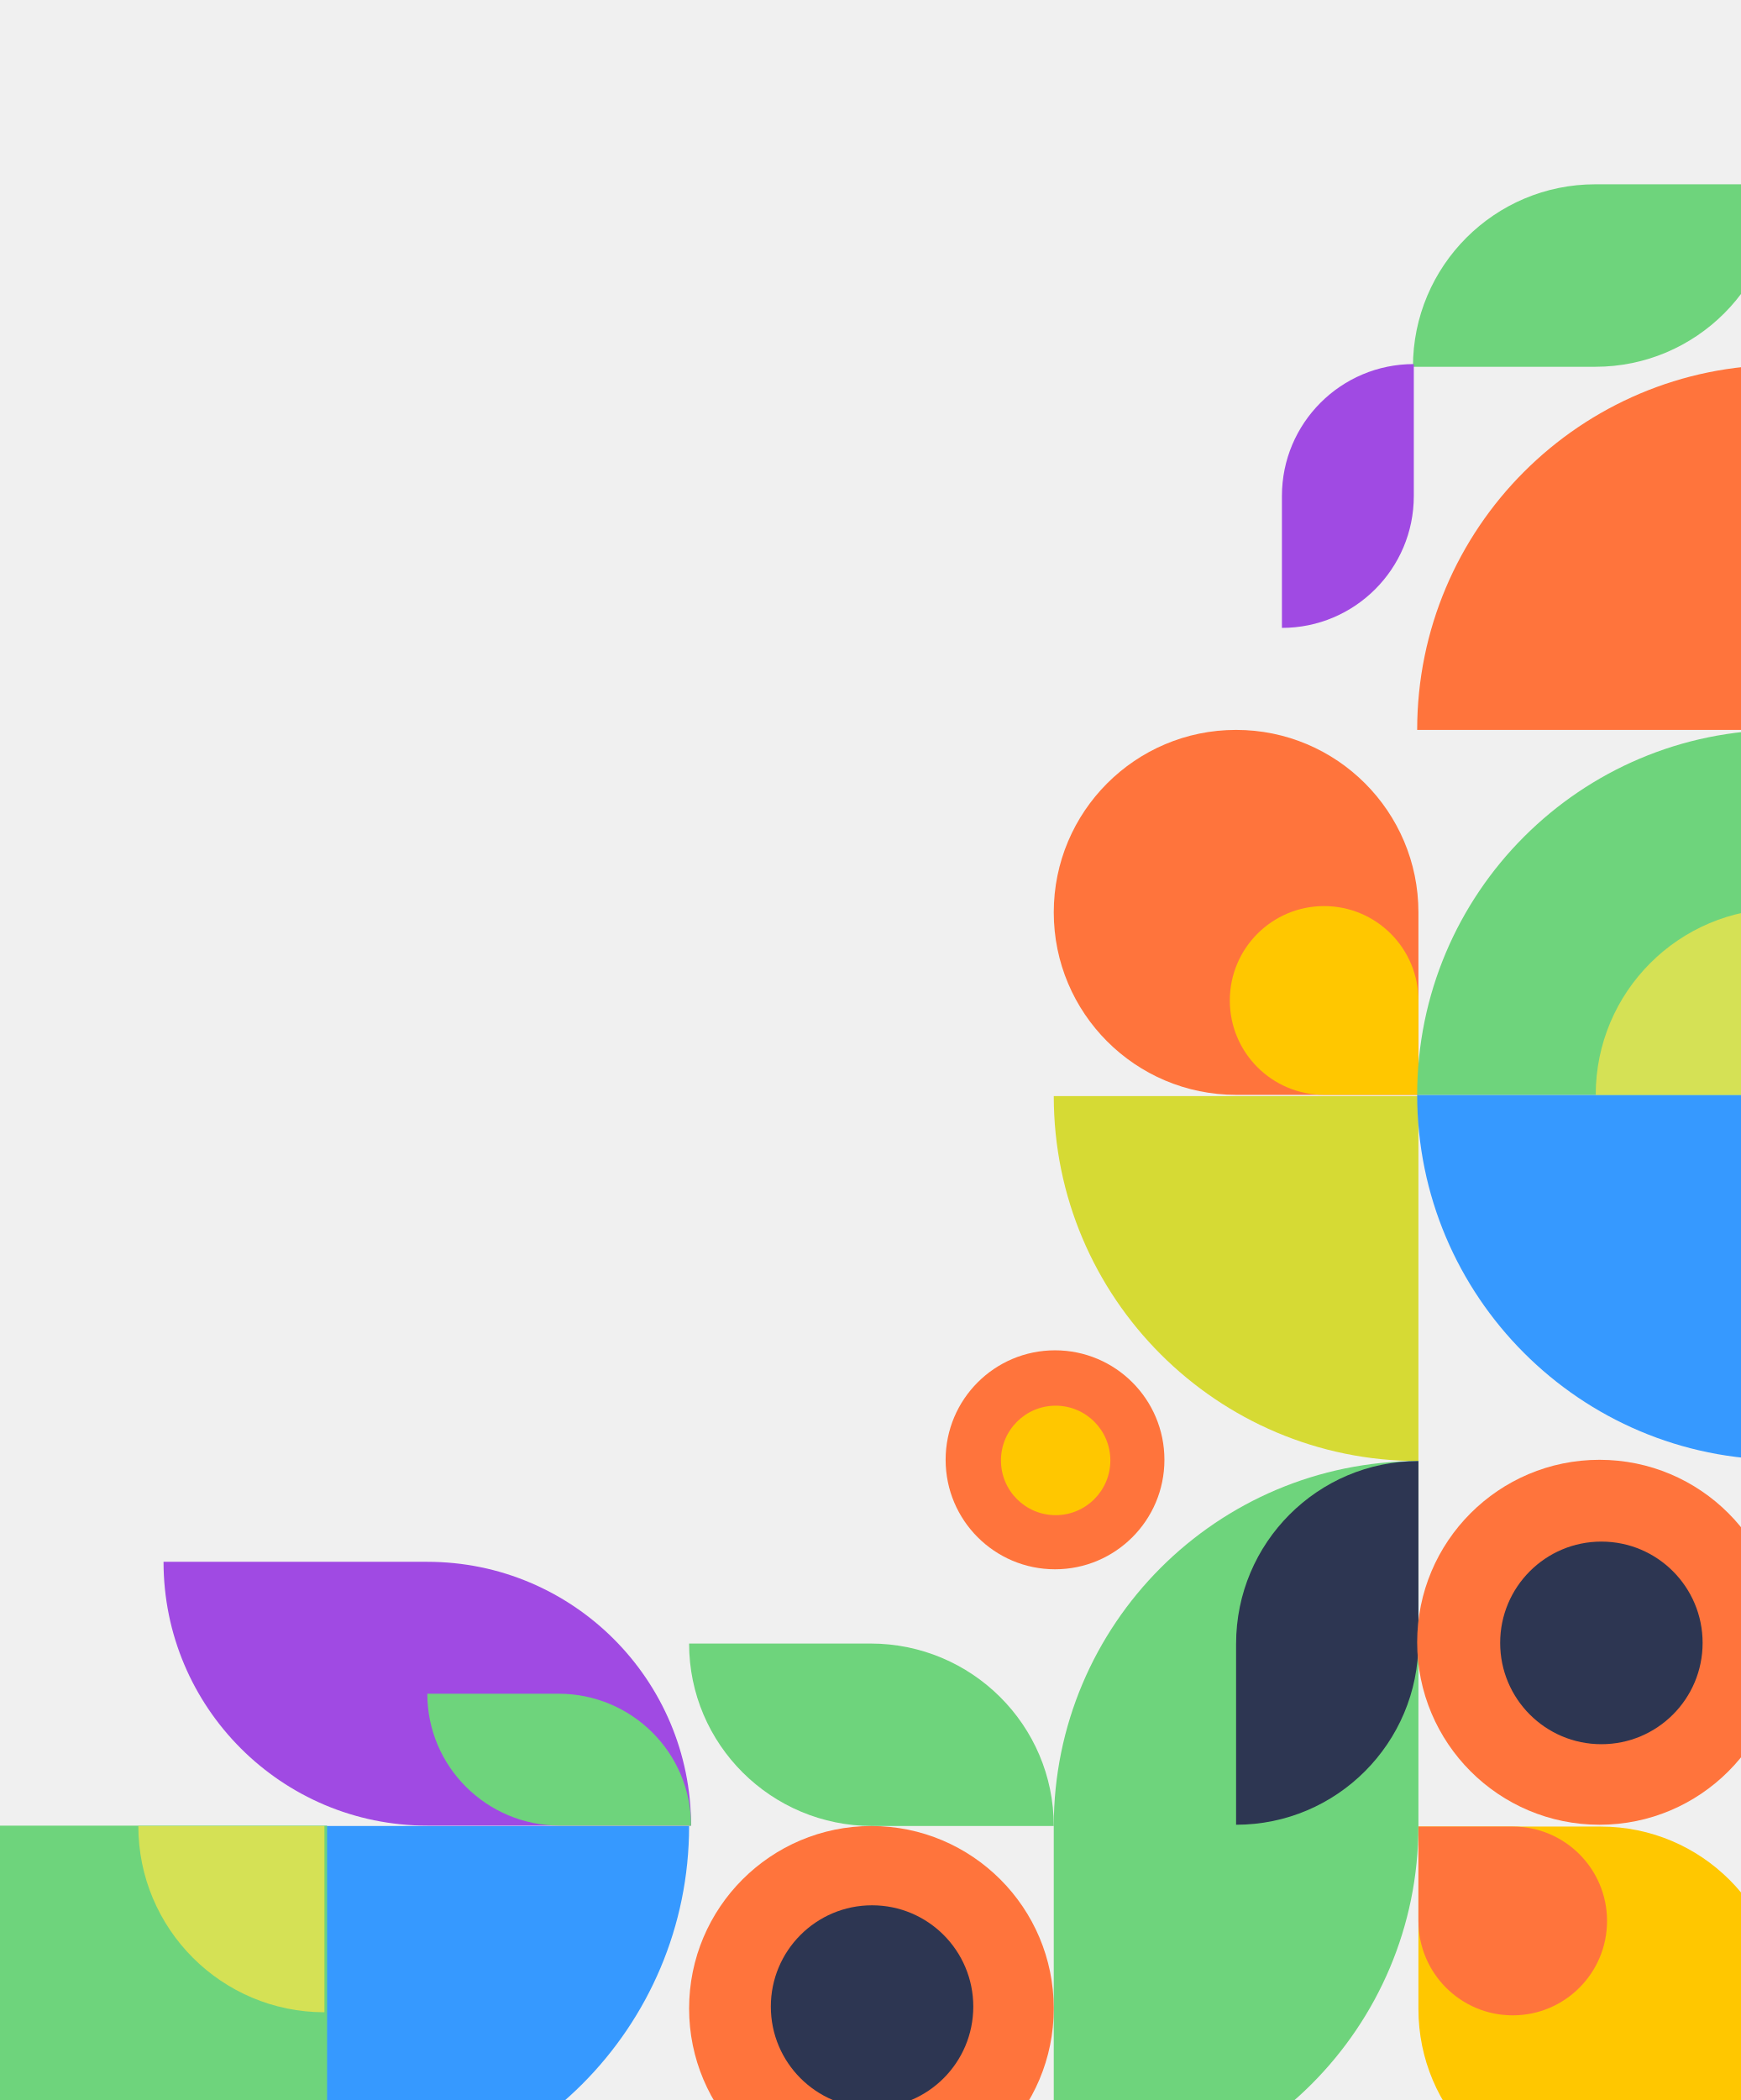
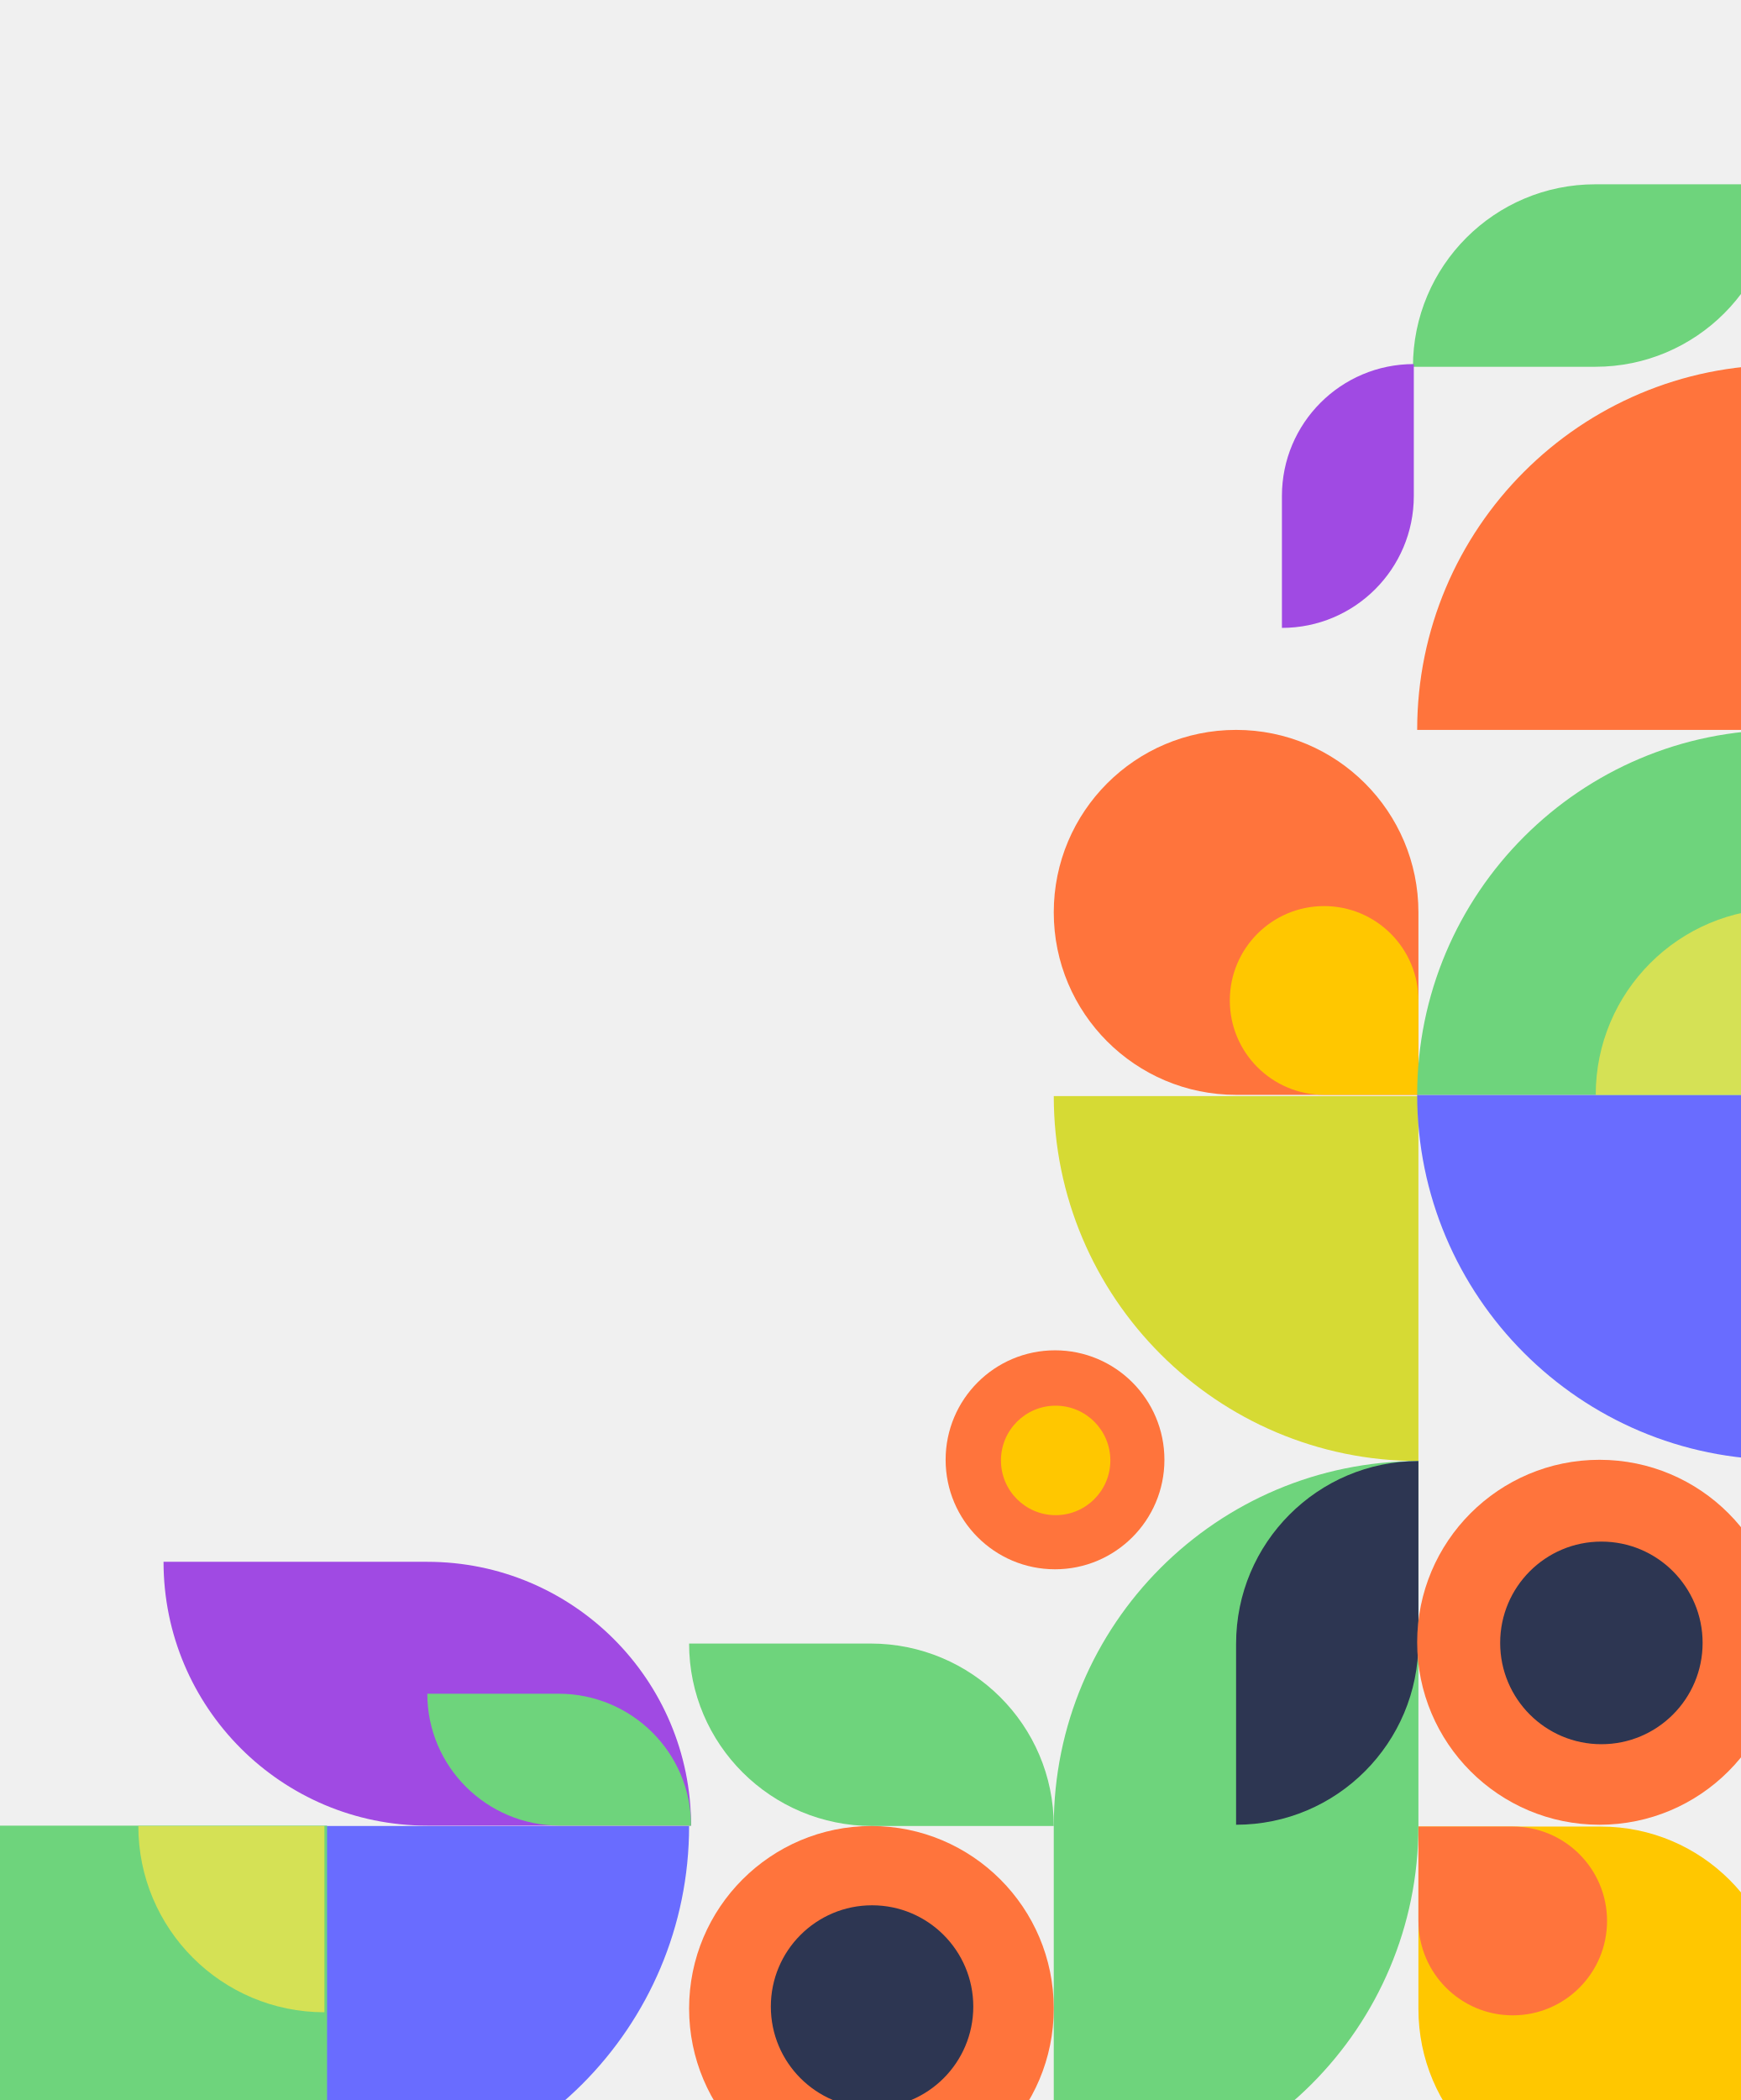
<svg xmlns="http://www.w3.org/2000/svg" width="330" height="398" viewBox="0 0 330 398" fill="none">
  <mask id="mask0" mask-type="alpha" maskUnits="userSpaceOnUse" x="-215" y="0" width="553" height="415">
    <rect x="-215" width="553" height="415" fill="white" />
  </mask>
  <g mask="url(#mask0)">
-     <path d="M130.625 346.072C130.625 384.271 99.676 415.239 61.5 415.239L61.5 346.072H130.625Z" fill="#3699FF" />
+     <path d="M130.625 346.072C130.625 384.271 99.676 415.239 61.5 415.239L61.5 346.072H130.625Z" fill="#696CFF" />
    <path d="M268.875 276.905C230.699 276.905 199.75 245.938 199.75 207.739H268.875V276.905Z" fill="#D6DA34" />
    <path d="M62 430C15.608 430 -22 392.392 -22 346H62V430Z" fill="#6ED47C" />
    <path d="M61.5 381.371C42.016 381.371 26.222 365.567 26.222 346.072H61.5V381.371Z" fill="#D5E155" />
    <path d="M336.963 34.929H302.401C283.312 34.929 267.838 50.413 267.838 69.513H302.401C321.489 69.513 336.963 54.029 336.963 34.929Z" fill="#6ED47C" />
    <path d="M130.625 311.489H165.013C184.197 311.489 199.75 326.972 199.75 346.072H165.362C146.177 346.072 130.625 330.588 130.625 311.489Z" fill="#6ED47C" />
    <path d="M199.75 415.239V346.072C199.75 307.873 230.699 276.905 268.875 276.905V346.072C268.875 384.271 237.926 415.239 199.75 415.239Z" fill="#6ED47C" />
    <path d="M234.312 345.833V311.543C234.312 292.413 249.787 276.905 268.875 276.905V311.195C268.875 330.325 253.401 345.833 234.312 345.833Z" fill="#2D3652" />
    <path d="M179.251 276.667C179.251 265.207 188.535 255.917 199.988 255.917C211.442 255.917 220.726 265.207 220.726 276.667C220.726 288.127 211.442 297.417 199.988 297.417C188.535 297.417 179.251 288.127 179.251 276.667Z" fill="#FF743C" />
    <path d="M189.739 276.786C189.739 271.056 194.381 266.411 200.108 266.411C205.834 266.411 210.476 271.056 210.476 276.786C210.476 282.516 205.834 287.161 200.108 287.161C194.381 287.161 189.739 282.516 189.739 276.786Z" fill="#FFC700" />
    <path d="M268.875 172.917C268.875 153.817 253.401 138.333 234.312 138.333C215.224 138.333 199.75 153.817 199.75 172.917C199.75 192.016 215.224 207.5 234.312 207.5H268.875V172.917Z" fill="#FF743C" />
    <path d="M268 69V94C268 107.807 256.807 119 243 119V94C243 80.193 254.193 69 268 69Z" fill="#A04AE3" />
    <path d="M268.875 189.612C268.875 179.733 260.871 171.724 250.997 171.724C241.124 171.724 233.121 179.733 233.121 189.612C233.121 199.491 241.124 207.5 250.997 207.5H268.875V189.612Z" fill="#FFC700" />
    <path d="M130.625 380.655C130.625 361.556 146.099 346.072 165.188 346.072C184.276 346.072 199.75 361.556 199.75 380.655C199.75 399.755 184.276 415.239 165.188 415.239C146.099 415.239 130.625 399.755 130.625 380.655Z" fill="#FF743C" />
    <path d="M146.119 380.298C146.119 369.694 154.71 361.098 165.307 361.098C175.904 361.098 184.495 369.694 184.495 380.298C184.495 390.901 175.904 399.497 165.307 399.497C154.71 399.497 146.119 390.901 146.119 380.298Z" fill="#2D3652" />
    <path d="M268.637 138.333C268.637 100.134 299.585 69.167 337.762 69.167V138.333H268.637Z" fill="#FF743C" />
-     <path d="M337.762 276.667C299.585 276.667 268.637 245.699 268.637 207.5H337.762V276.667Z" fill="#3699FF" />
+     <path d="M337.762 276.667C299.585 276.667 268.637 245.699 268.637 207.5H337.762V276.667Z" fill="#696CFF" />
    <path d="M268.637 207.5C268.637 169.3 299.585 138.333 337.762 138.333V207.5H268.637Z" fill="#6ED47C" />
    <path d="M302.484 207.5C302.484 188.004 318.278 172.201 337.762 172.201V207.5H302.484Z" fill="#D5E155" />
    <path d="M268.875 380.762C268.875 399.862 284.349 415.346 303.438 415.346C322.526 415.346 338 399.862 338 380.762C338 361.663 322.526 346.179 303.438 346.179H268.875V380.762Z" fill="#FFC700" />
    <path d="M268.875 364.067C268.875 373.946 276.879 381.955 286.753 381.955C296.626 381.955 304.629 373.946 304.629 364.067C304.629 354.188 296.626 346.179 286.753 346.179H268.875V364.067Z" fill="#FF743C" />
    <path d="M303.199 276.667C322.287 276.667 337.762 292.15 337.762 311.25C337.762 330.35 322.287 345.833 303.199 345.833C284.111 345.833 268.637 330.35 268.637 311.25C268.637 292.15 284.111 276.667 303.199 276.667Z" fill="#FF743C" />
    <path d="M303.557 292.169C314.154 292.169 322.745 300.766 322.745 311.369C322.745 321.973 314.154 330.569 303.557 330.569C292.96 330.569 284.369 321.973 284.369 311.369C284.369 300.766 292.96 292.169 303.557 292.169Z" fill="#2D3652" />
    <path d="M31 296H81C108.614 296 131 318.386 131 346H81C53.386 346 31 323.614 31 296Z" fill="#A04AE3" />
    <path d="M81 321H105.874C119.75 321 131 332.193 131 346H106.126C92.249 346 81 334.807 81 321Z" fill="#6ED47C" />
  </g>
</svg>
